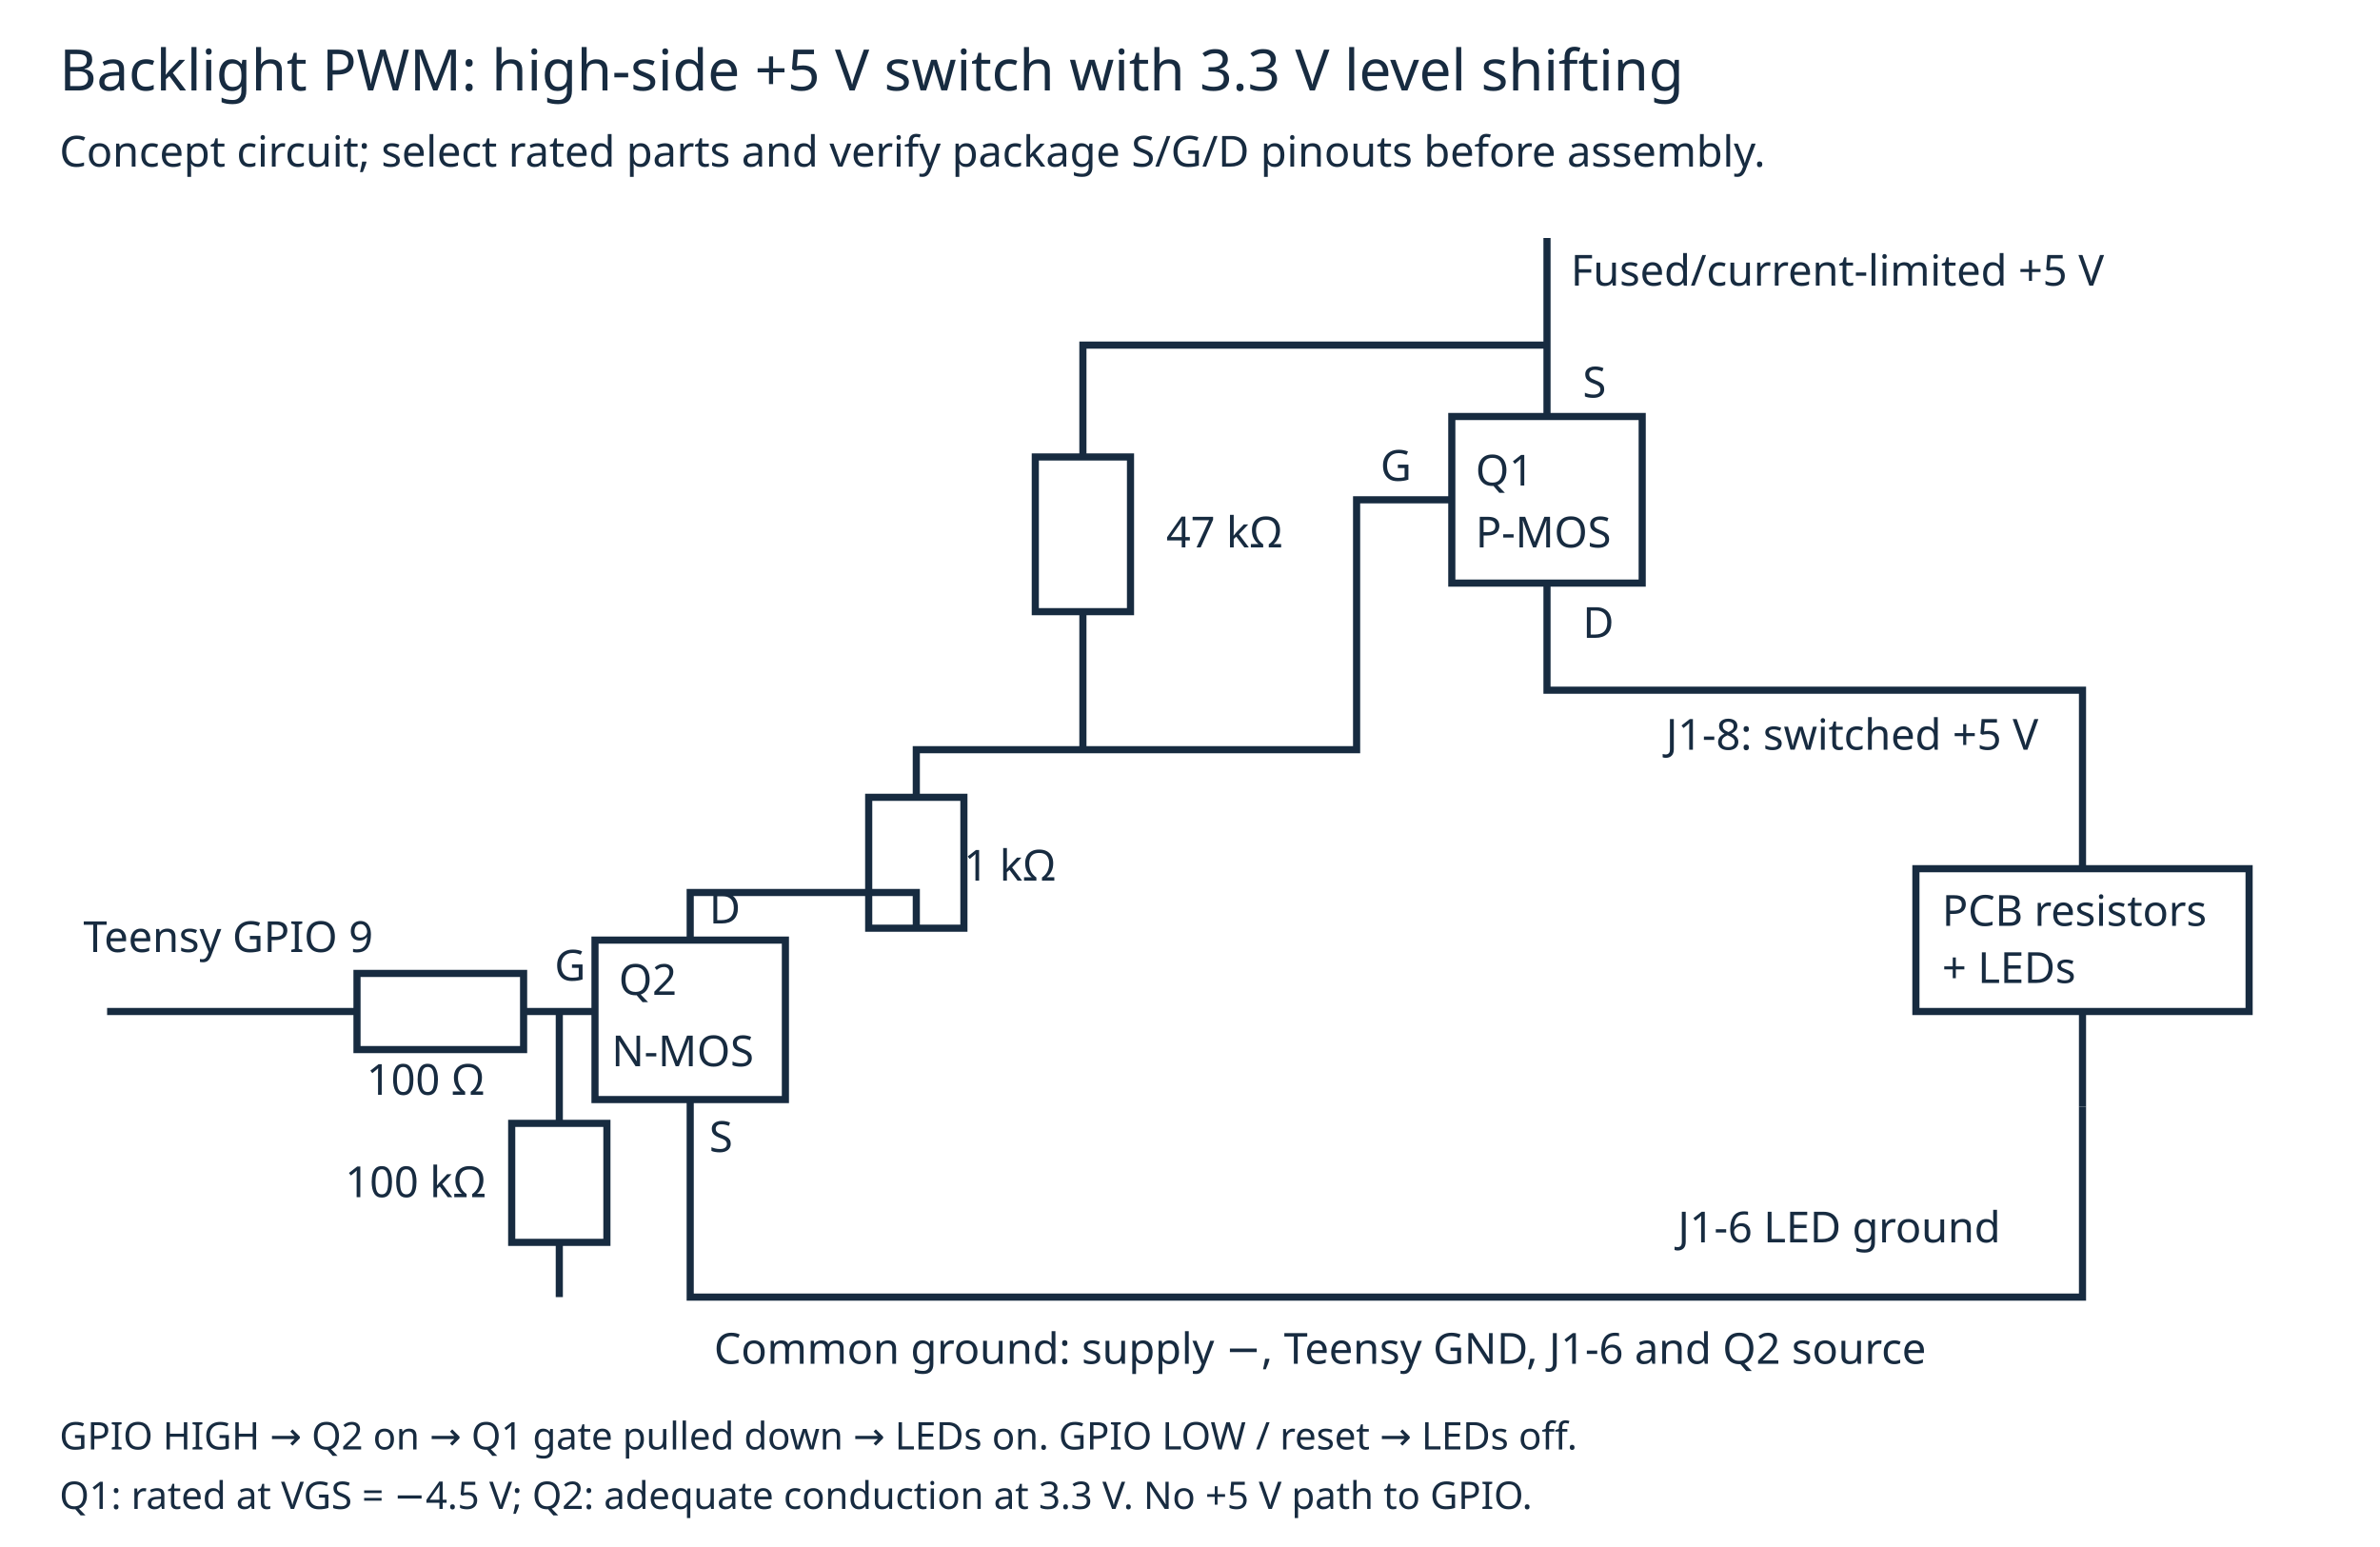
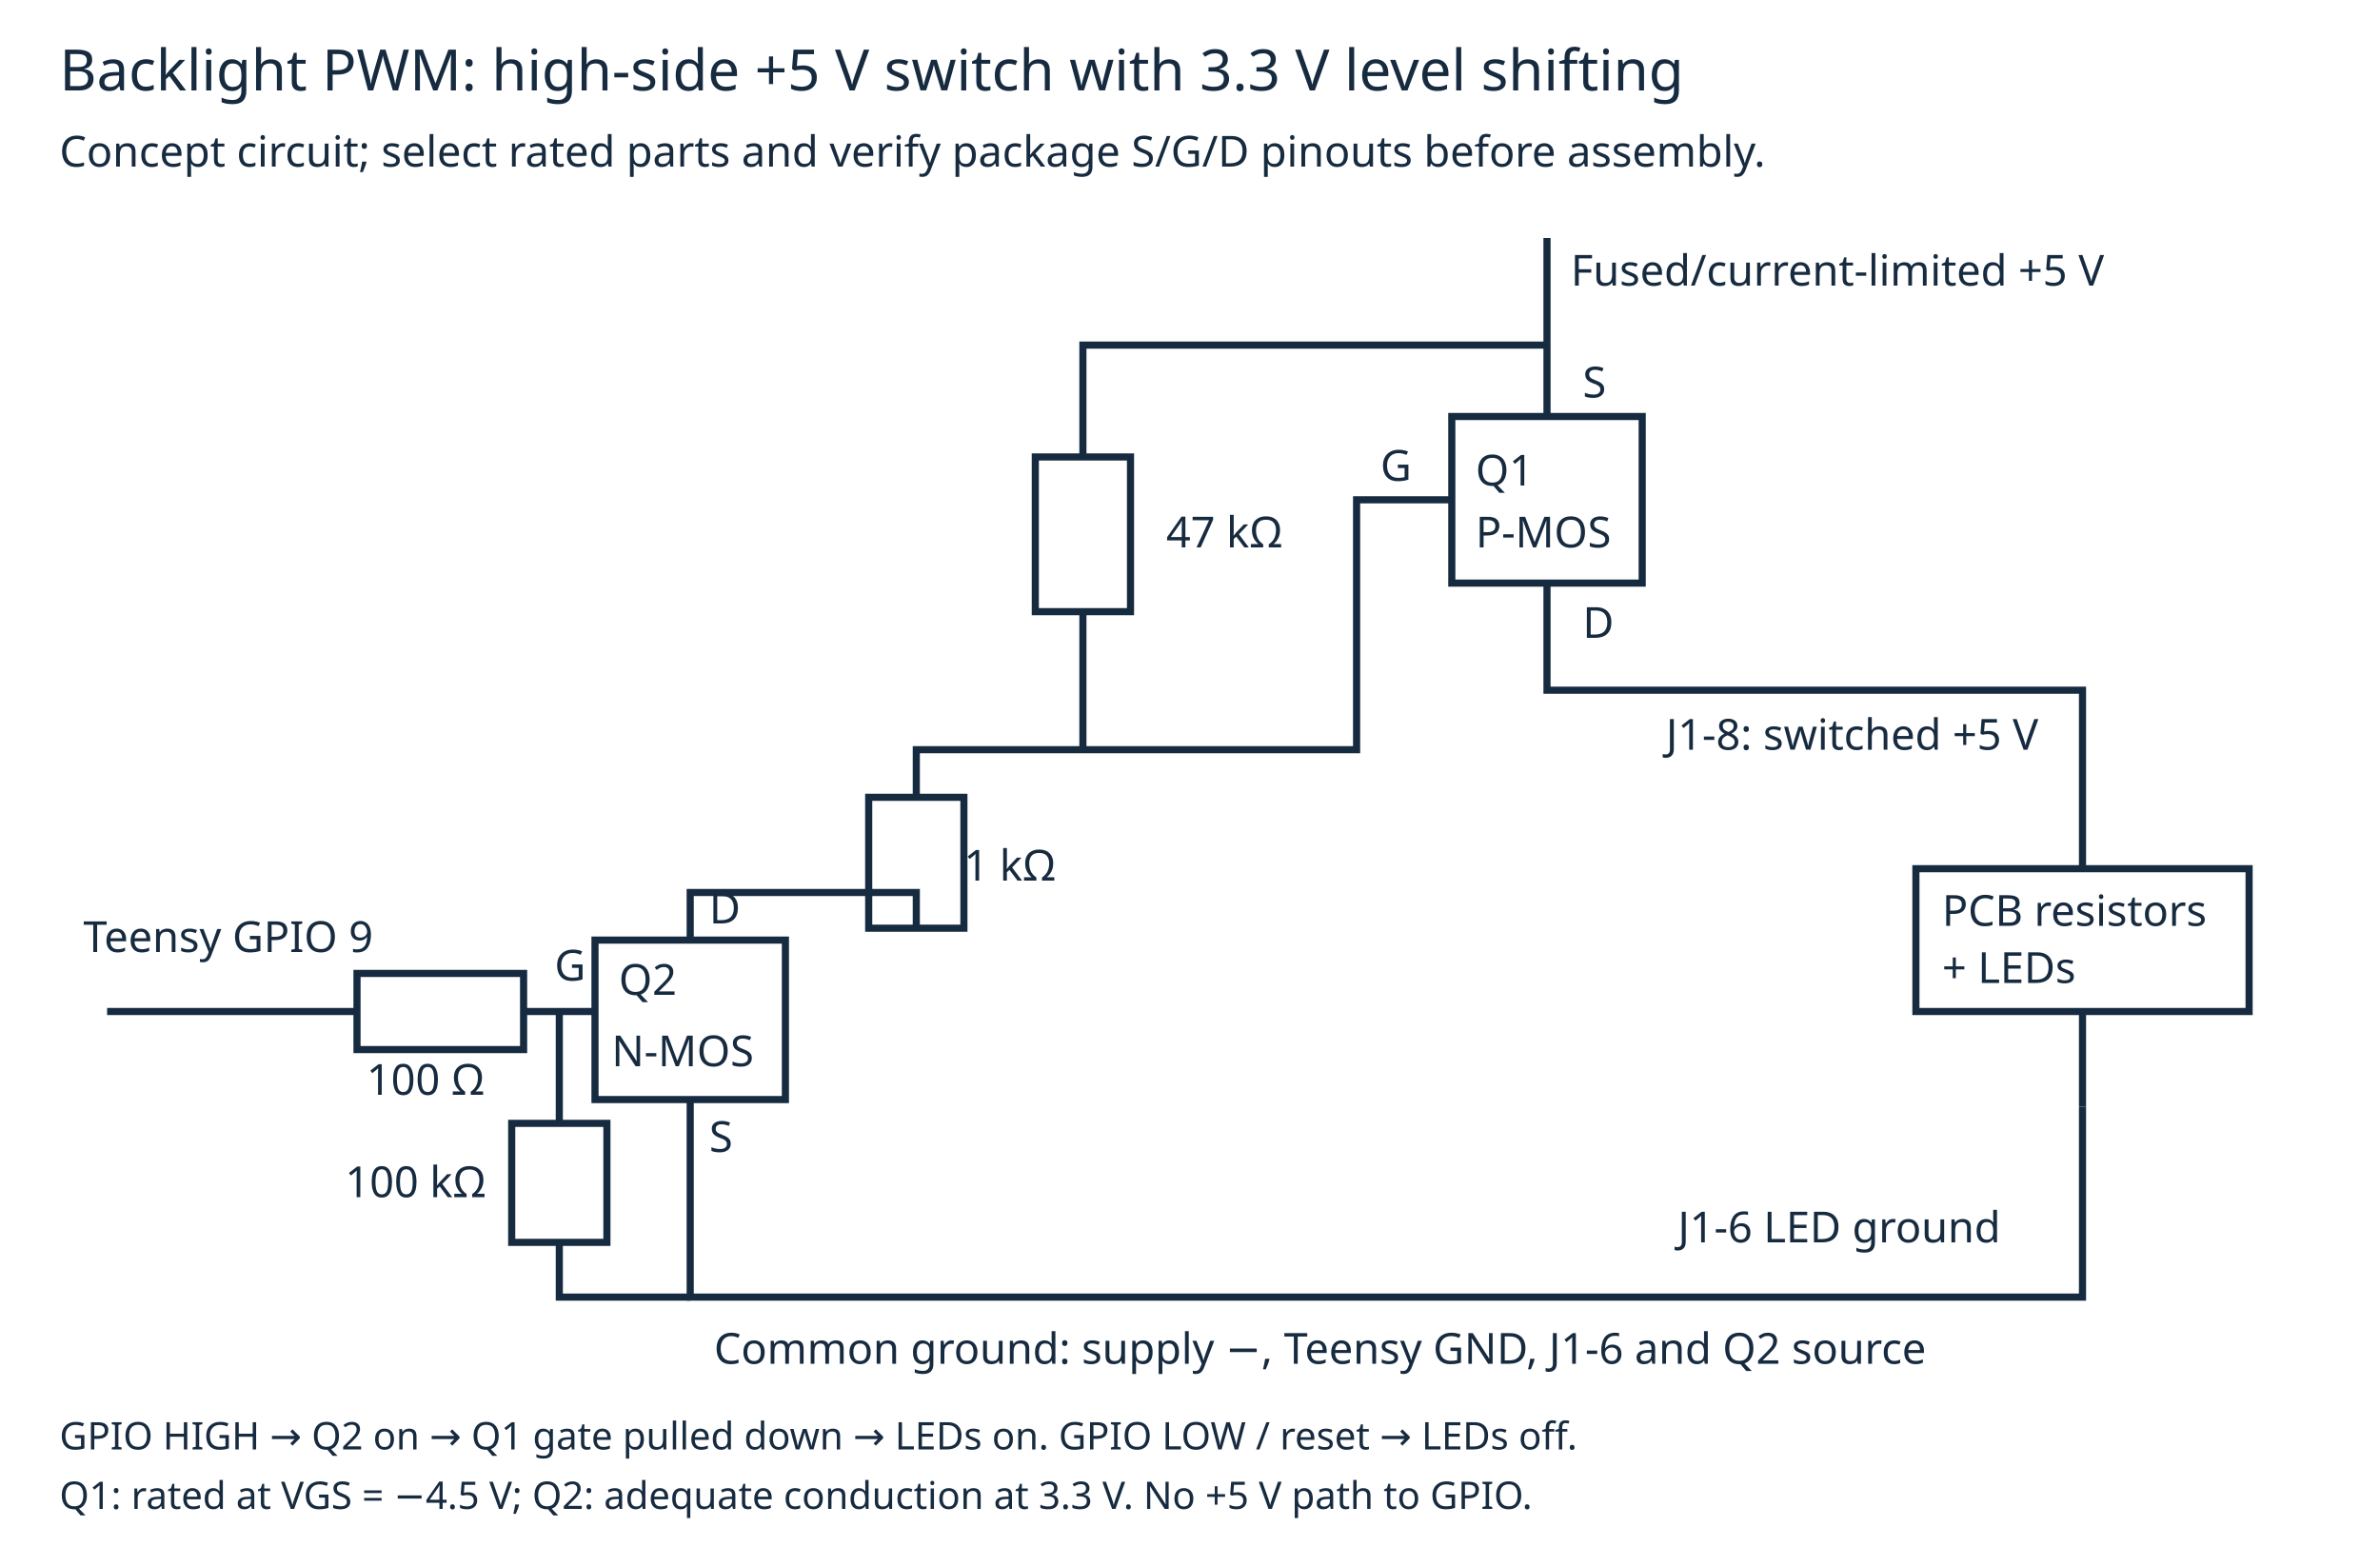
<svg xmlns="http://www.w3.org/2000/svg" width="1000" height="650" viewBox="0 0 1000 650">
  <rect width="1000" height="650" fill="white" />
  <g font-family="sans-serif" font-size="18" fill="#172b40">
    <text x="25" y="38" font-size="24">Backlight PWM: high-side +5 V switch with 3.3 V level shifting</text>
    <text x="25" y="70">Concept circuit; select rated parts and verify package S/G/D pinouts before assembly.</text>
    <g stroke="#172b40" stroke-width="3" fill="none">
      <path d="M650 100 V175 M650 245 V290 H875 V365 M650 145 H455 V192" />
      <rect x="435" y="192" width="40" height="65" />
      <path d="M455 257 V315 H570 V210 H610 M455 315 H385 V335" />
      <rect x="365" y="335" width="40" height="55" />
      <path d="M385 390 V375 H290 V395 M290 462 V545 H875 V465" />
      <path d="M45 425 H150 M220 425 H250 M235 425 V472" />
      <rect x="150" y="409" width="70" height="32" />
      <rect x="215" y="472" width="40" height="50" />
-       <path d="M235 522 V545 M875 425 V465" />
+       <path d="M235 522 V545 H290 M875 425 V465" />
      <rect x="805" y="365" width="140" height="60" />
      <rect x="610" y="175" width="80" height="70" />
      <rect x="250" y="395" width="80" height="67" />
    </g>
    <text x="620" y="204">Q1</text>
    <text x="620" y="230">P-MOS</text>
    <text x="665" y="167">S</text>
    <text x="665" y="268">D</text>
    <text x="580" y="202">G</text>
    <text x="660" y="120">Fused/current-limited +5 V</text>
    <text x="490" y="230">47 kΩ</text>
    <text x="35" y="400">Teensy GPIO 9</text>
    <text x="154" y="460">100 Ω</text>
    <text x="145" y="503">100 kΩ</text>
    <text x="260" y="418">Q2</text>
    <text x="257" y="448">N-MOS</text>
    <text x="298" y="388">D</text>
    <text x="298" y="484">S</text>
    <text x="233" y="412">G</text>
    <text x="405" y="370">1 kΩ</text>
    <text x="700" y="315">J1-8: switched +5 V</text>
    <text x="816" y="389">PCB resistors</text>
    <text x="816" y="413">+ LEDs</text>
    <text x="705" y="522">J1-6 LED ground</text>
    <text x="300" y="573">Common ground: supply −, Teensy GND, J1-6 and Q2 source</text>
    <text x="25" y="609" font-size="16">GPIO HIGH → Q2 on → Q1 gate pulled down → LEDs on. GPIO LOW / reset → LEDs off.</text>
    <text x="25" y="634" font-size="16">Q1: rated at VGS = −4.5 V; Q2: adequate conduction at 3.3 V. No +5 V path to GPIO.</text>
  </g>
</svg>
